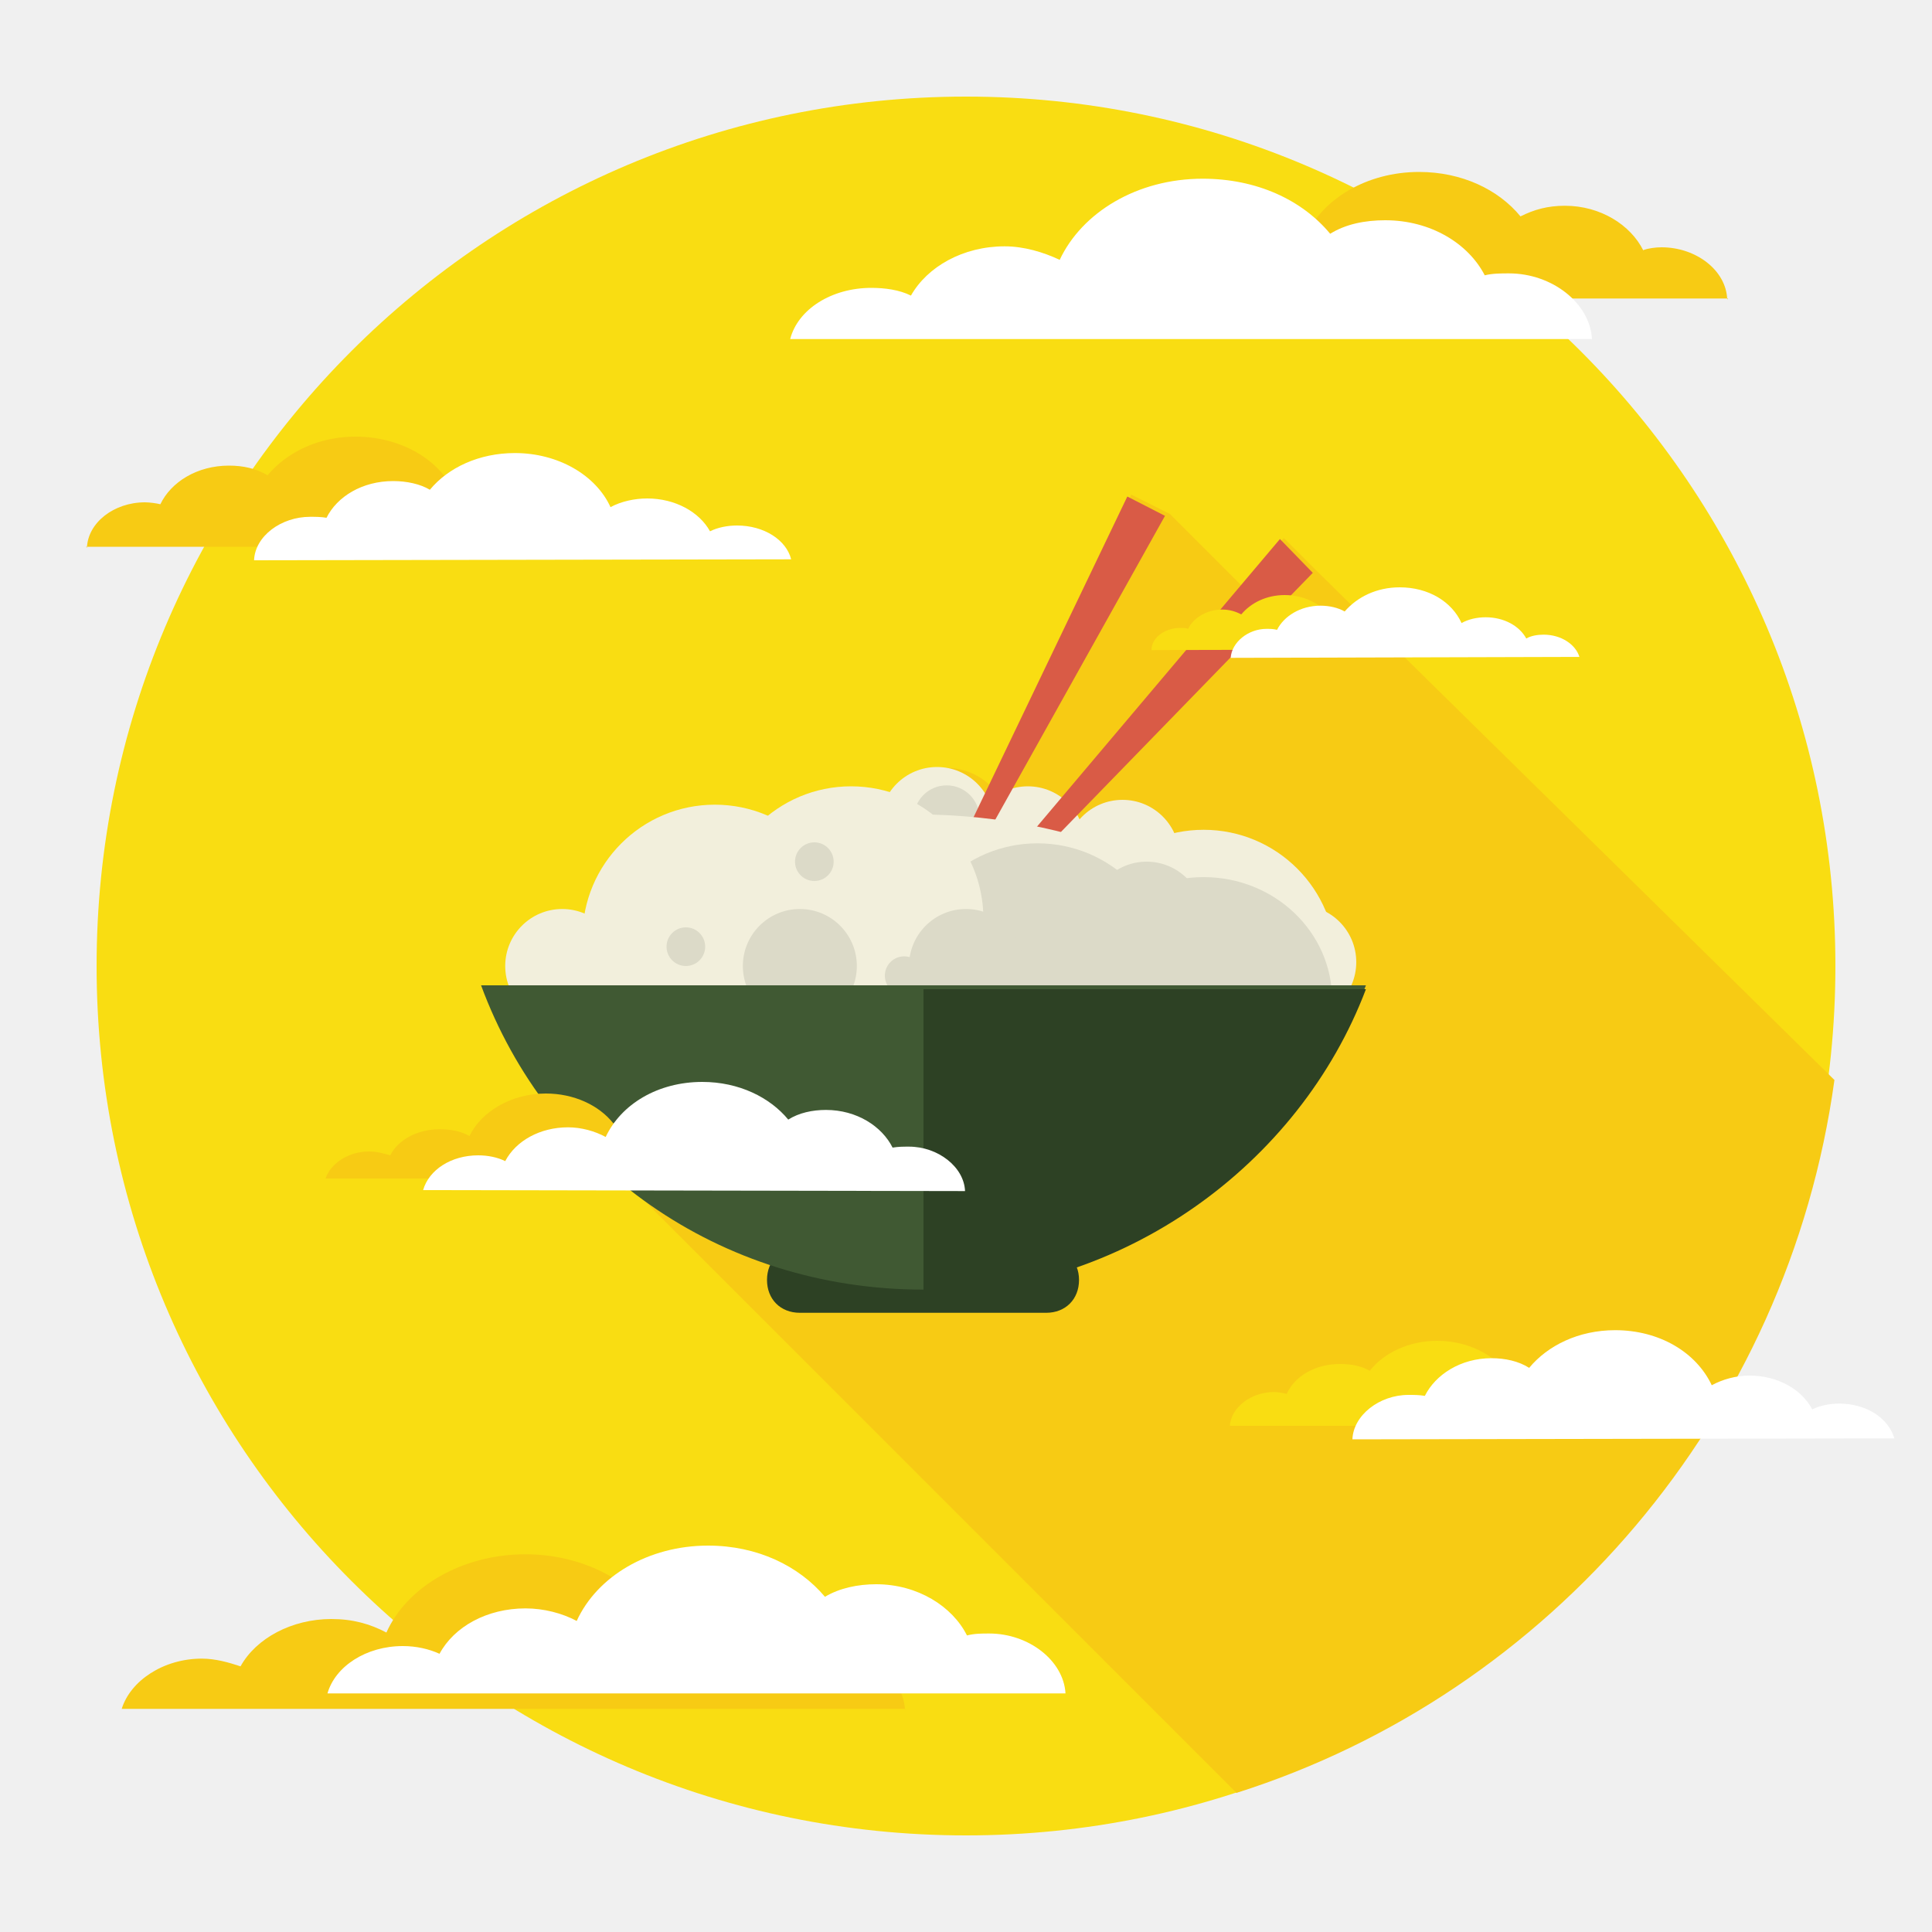
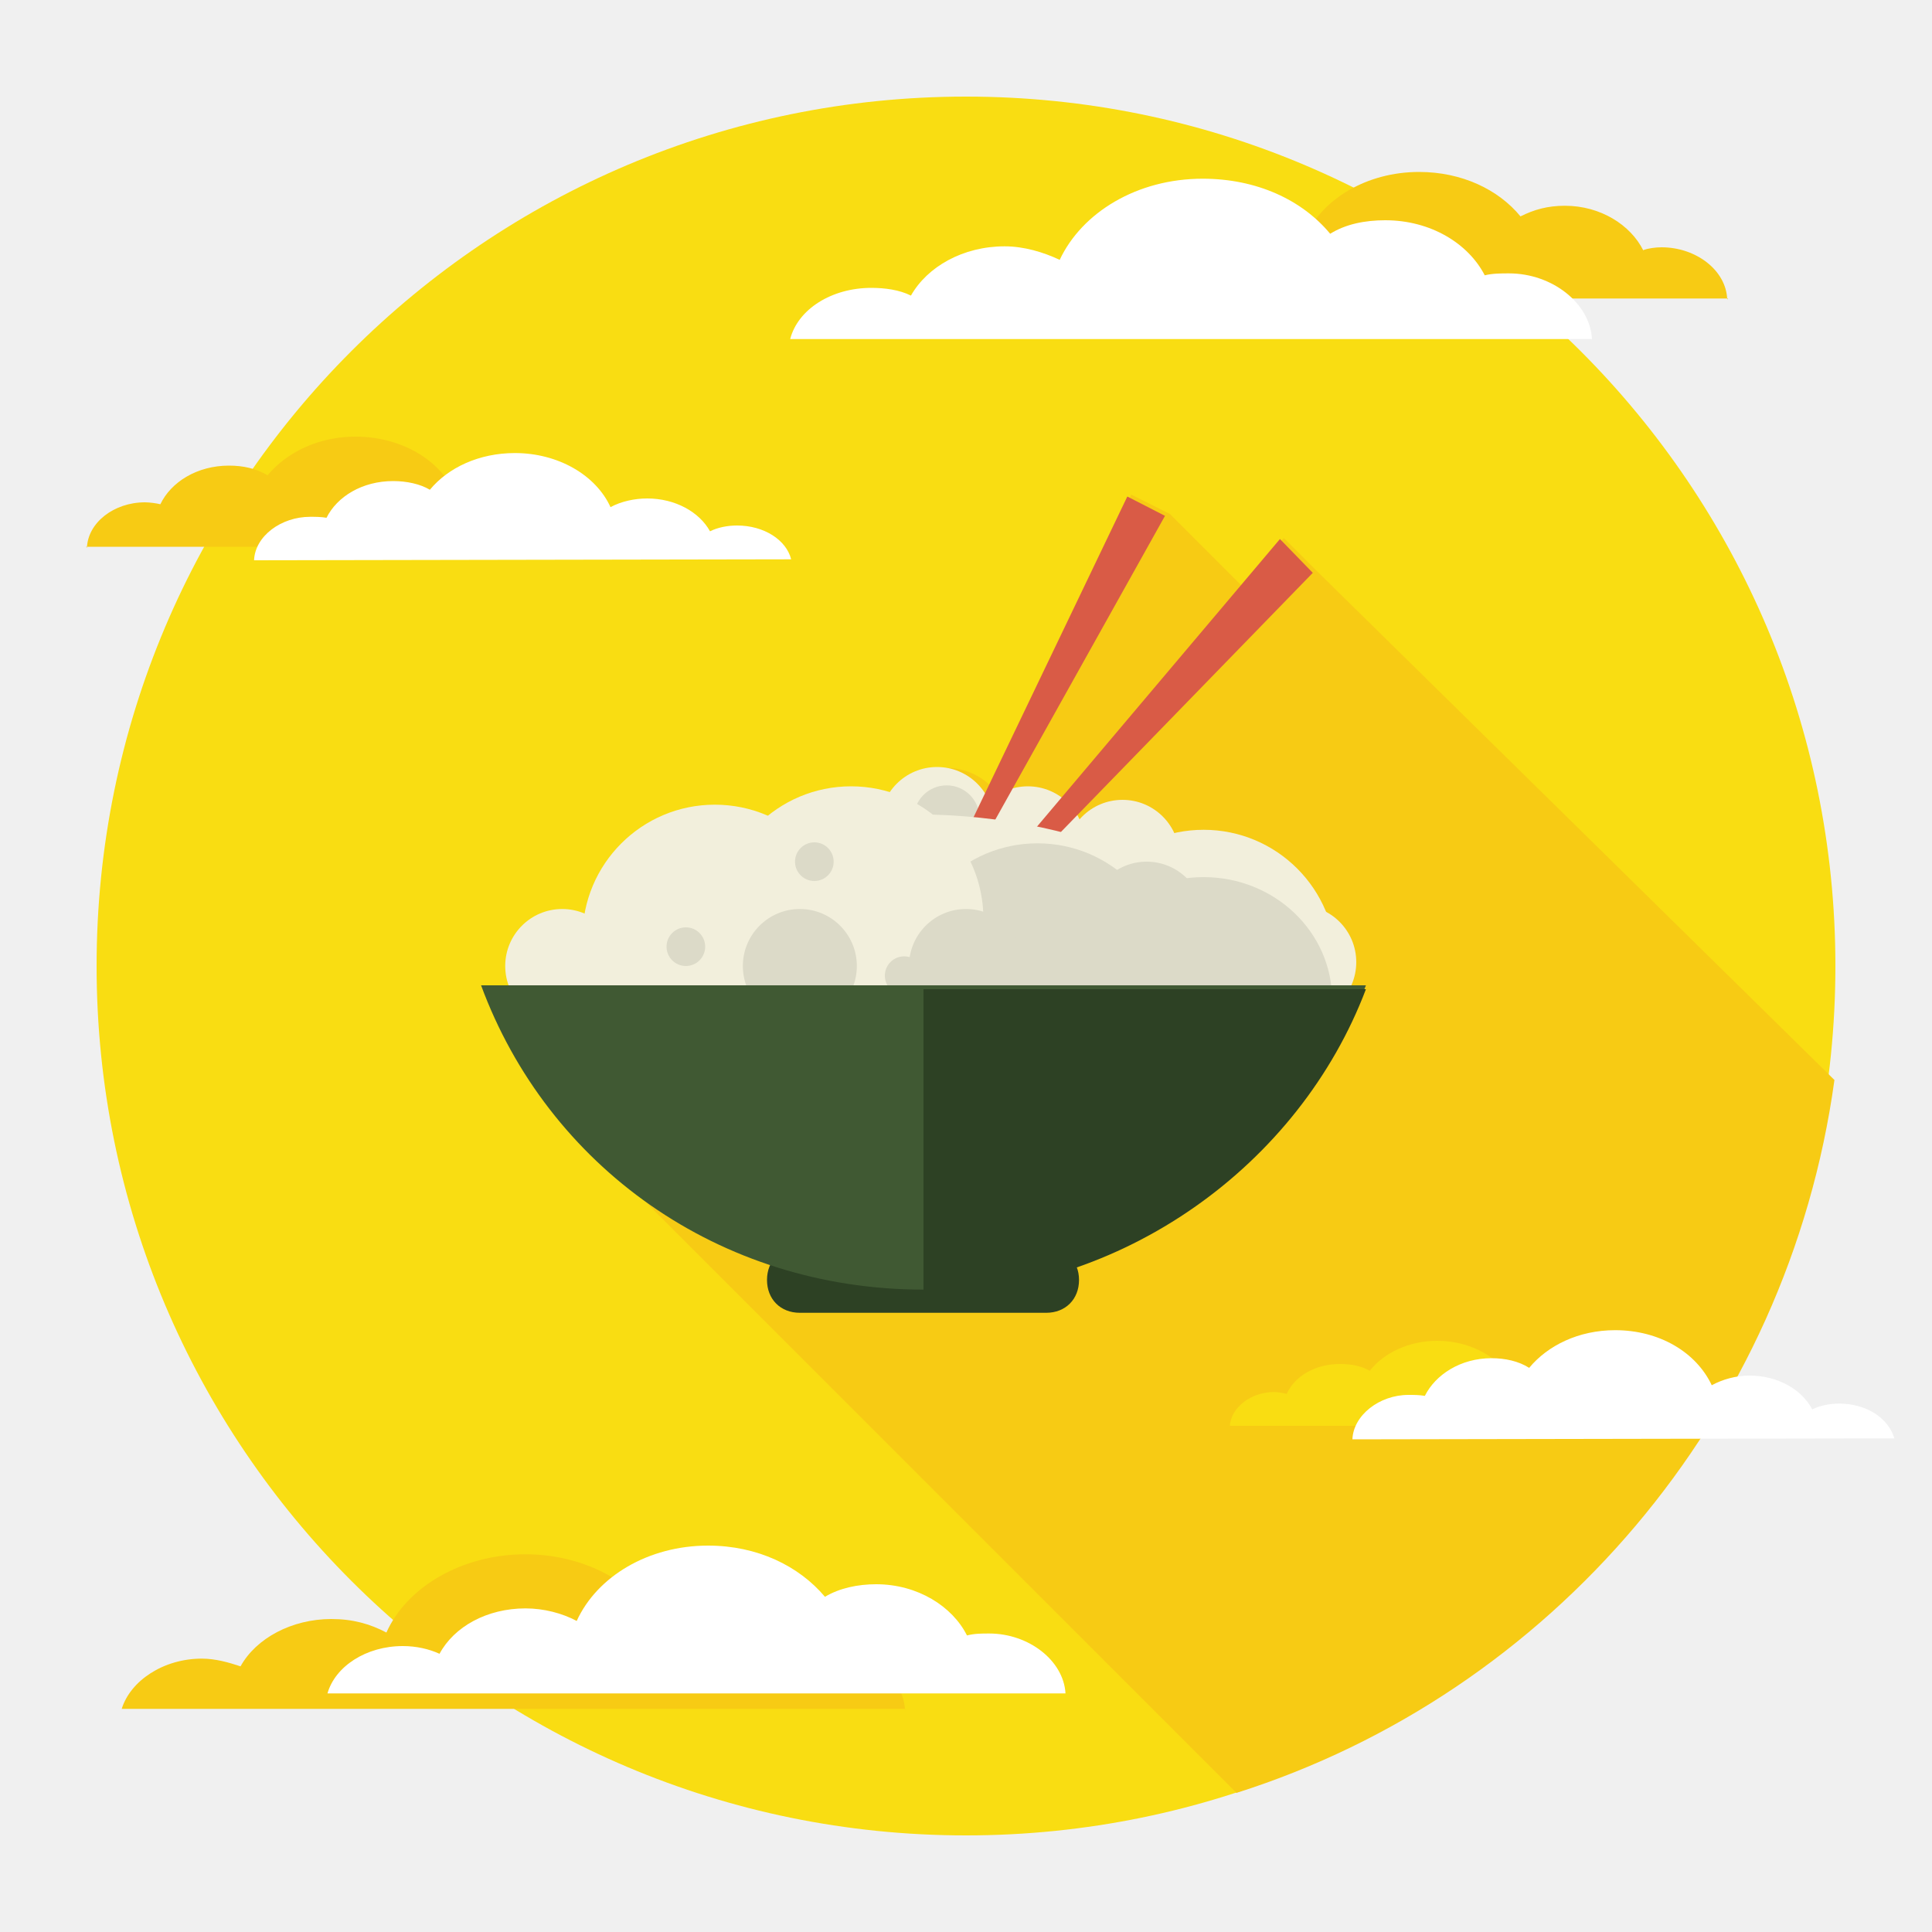
<svg xmlns="http://www.w3.org/2000/svg" version="1.1" id="Lag_1" x="0px" y="0px" viewBox="0 0 200 200" enable-background="new 0 0 200 200" xml:space="preserve">
  <g>
    <circle fill="#F9DD12" cx="100" cy="100" r="90" />
    <path fill="#F7CB14" d="M135.9,58.7l-3-3l-4.4,4.9l-7.4-7.4l0,0l-4-2L103,81.9c-1-1.4-3-2.4-4.9-2.4c-2,0-4,1-5.4,3   c-1-0.4-2.4-0.4-4-0.4c-3.4,0-6.4,1-8.9,3c-1.4-0.4-3.4-1-5.4-1c-6.9,0-12.3,4.9-13.7,10.9c-0.4,0-1.4-0.4-2-0.4   c-3.4,0-5.9,3-5.9,5.9c0,0.4,0,1.4,0.4,2h-2.4c2.4,6.9,6.9,13.3,12.3,18.2l0,0l64.9,64.9c32.5-10.3,57.1-38.9,61.9-73.8L135.9,58.7   L135.9,58.7z" />
    <g>
      <circle fill="#F2EFDC" cx="97" cy="85.3" r="5.9" />
      <circle fill="#F2EFDC" cx="106.4" cy="87.3" r="5.9" />
      <circle fill="#DCDAC8" cx="98" cy="84.7" r="3.4" />
      <polygon fill="#D95B46" points="120.6,53.4 86.3,114.8 116.7,51.4   " />
      <polygon fill="#D95B46" points="135.9,59.3 87.3,109.3 132.5,55.8   " />
      <ellipse fill="#F2EFDC" cx="94.6" cy="101.5" rx="33.9" ry="17.2" />
      <circle fill="#F2EFDC" cx="58.2" cy="100" r="5.9" />
      <circle fill="#F2EFDC" cx="134.5" cy="99.6" r="5.9" />
      <circle fill="#F2EFDC" cx="116.2" cy="88.7" r="5.9" />
      <circle fill="#F2EFDC" cx="74" cy="97" r="13.7" />
      <circle fill="#F2EFDC" cx="124.6" cy="99.6" r="13.7" />
      <ellipse fill="#DCDAC8" cx="124.6" cy="103.5" rx="13.3" ry="12.7" />
      <circle fill="#DCDAC8" cx="107.4" cy="101" r="13.7" />
      <circle fill="#F2EFDC" cx="88.1" cy="95.1" r="13.7" />
      <circle fill="#DCDAC8" cx="118.7" cy="95.1" r="5.9" />
      <circle fill="#DCDAC8" cx="100" cy="100" r="5.9" />
      <circle fill="#DCDAC8" cx="82.8" cy="100" r="5.9" />
      <circle fill="#DCDAC8" cx="71" cy="98" r="2" />
      <circle fill="#DCDAC8" cx="84.3" cy="89.2" r="2" />
      <circle fill="#DCDAC8" cx="93.6" cy="101" r="2" />
      <path fill="#2D4124" d="M111.7,132.5c0,2-1.4,3.4-3.4,3.4H82.8c-2,0-3.4-1.4-3.4-3.4l0,0c0-2,1.4-3.4,3.4-3.4h25    C110.3,129.1,111.7,130.5,111.7,132.5L111.7,132.5z" />
      <path fill="#405933" d="M49.8,102c6.9,18.7,24.6,31.5,45.8,31.5c20.6,0,38.9-13.3,45.8-31.5H49.8z" />
      <path fill="#2D4124" d="M95.6,133.9c20.6,0,38.9-13.3,45.8-31.5H95.6V133.9z" />
    </g>
  </g>
  <path fill="#F7CB14" d="M178.8,31c-0.1-3-3.2-5.4-6.8-5.4c-0.6,0-1.4,0.1-1.9,0.3c-1.3-2.6-4.4-4.6-8.1-4.6c-1.8,0-3.2,0.4-4.6,1.1  c-2.3-2.8-6.1-4.6-10.5-4.6c-5.4,0-10,2.8-11.7,6.6c-1.4-0.8-2.9-1.1-4.6-1.1c-3.4,0-6.3,1.6-7.6,4c-1-0.4-2.1-0.6-3.2-0.6  c-3.2,0-6,1.9-6.7,4.2h65.8L178.8,31L178.8,31z" />
  <path fill="#FFFFFF" d="M164.8,35.1c-0.2-3.7-4.1-6.8-8.6-6.8c-0.8,0-1.7,0-2.5,0.2c-1.7-3.3-5.6-5.7-10.3-5.7  c-2.1,0-4.1,0.4-5.7,1.4c-2.9-3.5-7.6-5.7-13.2-5.7c-6.8,0-12.5,3.5-14.8,8.4c-1.7-0.8-3.7-1.4-5.7-1.4c-4.3,0-8,2.1-9.7,5.1  c-1.2-0.6-2.7-0.8-4.1-0.8c-4.1,0-7.6,2.2-8.4,5.3L164.8,35.1L164.8,35.1z" />
  <path fill="#F7CB14" d="M93.7,177.2c-0.1-3.7-4-6.6-8.4-6.6c-0.8,0-1.7,0.1-2.3,0.3c-1.5-3.2-5.4-5.7-10-5.7c-2.2,0-4,0.4-5.7,1.4  c-2.8-3.4-7.5-5.7-12.9-5.7c-6.6,0-12.3,3.4-14.4,8.1c-1.7-0.9-3.5-1.4-5.7-1.4c-4.1,0-7.8,2-9.4,4.9c-1.2-0.4-2.6-0.8-4-0.8  c-4,0-7.4,2.3-8.3,5.2h81.1L93.7,177.2L93.7,177.2z" />
  <path fill="#FFFFFF" d="M110.3,175.3c-0.2-3.4-3.8-6.2-7.9-6.2c-0.8,0-1.5,0-2.3,0.2c-1.5-3-5.1-5.3-9.4-5.3c-1.9,0-3.8,0.4-5.3,1.3  c-2.7-3.2-7-5.3-12.1-5.3c-6.2,0-11.5,3.2-13.6,7.8c-1.5-0.8-3.4-1.3-5.3-1.3c-4,0-7.4,1.9-8.9,4.7c-1.1-0.5-2.4-0.8-3.8-0.8  c-3.8,0-7,2.1-7.8,4.9L110.3,175.3L110.3,175.3z" />
  <path fill="#F9DD12" d="M127.3,147.7c0.1-2,2.2-3.6,4.6-3.6c0.4,0,0.9,0.1,1.3,0.2c0.8-1.8,2.9-3.1,5.5-3.1c1.2,0,2.2,0.2,3.1,0.7  c1.5-1.9,4.1-3.1,7-3.1c3.6,0,6.7,1.9,7.9,4.4c0.9-0.5,1.9-0.7,3.1-0.7c2.3,0,4.3,1.1,5.1,2.7c0.7-0.2,1.4-0.4,2.2-0.4  c2.2,0,4,1.3,4.5,2.8h-44.3L127.3,147.7L127.3,147.7z" />
  <path fill="#FFFFFF" d="M140,149c0.1-2.5,2.8-4.6,5.8-4.6c0.6,0,1.1,0,1.7,0.1c1.1-2.2,3.7-3.9,6.9-3.9c1.4,0,2.8,0.3,3.9,1  c1.9-2.3,5.1-3.9,8.9-3.9c4.6,0,8.4,2.3,10,5.7c1.1-0.6,2.5-1,3.9-1c2.9,0,5.4,1.4,6.5,3.5c0.8-0.4,1.8-0.6,2.8-0.6  c2.8,0,5.1,1.5,5.7,3.6L140,149L140,149z" />
-   <path fill="#F9DD12" d="M119.2,67.3c0-1.3,1.4-2.3,3-2.3c0.3,0,0.6,0,0.8,0.1c0.5-1.1,1.9-2,3.5-2c0.8,0,1.4,0.2,2,0.5  c1-1.2,2.6-2,4.5-2c2.3,0,4.3,1.2,5.1,2.9c0.6-0.3,1.2-0.5,2-0.5c1.5,0,2.8,0.7,3.3,1.7c0.4-0.2,0.9-0.3,1.4-0.3  c1.4,0,2.6,0.8,2.9,1.8L119.2,67.3L119.2,67.3L119.2,67.3z" />
-   <path fill="#FFFFFF" d="M127.4,68.1c0.1-1.6,1.8-3,3.7-3c0.4,0,0.7,0,1.1,0.1c0.7-1.4,2.4-2.5,4.5-2.5c0.9,0,1.8,0.2,2.5,0.6  c1.3-1.5,3.3-2.5,5.7-2.5c3,0,5.4,1.5,6.4,3.7c0.7-0.4,1.6-0.6,2.5-0.6c1.9,0,3.5,0.9,4.2,2.2c0.5-0.3,1.2-0.4,1.8-0.4  c1.8,0,3.3,1,3.7,2.3L127.4,68.1L127.4,68.1z" />
-   <path fill="#F7CB14" d="M78,122.1c-0.1-2-2.2-3.6-4.6-3.6c-0.4,0-0.9,0.1-1.3,0.2c-0.8-1.8-2.9-3.1-5.5-3.1c-1.2,0-2.2,0.2-3.1,0.7  c-1.5-1.9-4.1-3.1-7-3.1c-3.6,0-6.7,1.9-7.9,4.4c-0.9-0.5-1.9-0.7-3.1-0.7c-2.3,0-4.3,1.1-5.1,2.7c-0.7-0.2-1.4-0.4-2.2-0.4  c-2.2,0-4,1.3-4.5,2.8H78L78,122.1L78,122.1z" />
-   <path fill="#FFFFFF" d="M99.9,123.3c-0.1-2.5-2.8-4.6-5.8-4.6c-0.6,0-1.1,0-1.7,0.1c-1.1-2.2-3.7-3.9-6.9-3.9c-1.4,0-2.8,0.3-3.9,1  c-1.9-2.3-5.1-3.9-8.9-3.9c-4.6,0-8.4,2.3-10,5.7c-1.1-0.6-2.5-1-3.9-1c-2.9,0-5.4,1.4-6.5,3.5c-0.8-0.4-1.8-0.6-2.8-0.6  c-2.8,0-5.1,1.5-5.7,3.6L99.9,123.3L99.9,123.3z" />
  <path fill="#F7CB14" d="M9,56.7c0.1-2.6,2.8-4.7,6-4.7c0.5,0,1.2,0.1,1.6,0.2c1.1-2.3,3.8-4,7.1-4c1.5,0,2.8,0.3,4,1  c2-2.4,5.3-4,9.1-4c4.7,0,8.7,2.4,10.2,5.7c1.2-0.7,2.5-1,4-1c2.9,0,5.5,1.4,6.6,3.5c0.9-0.3,1.8-0.5,2.8-0.5c2.8,0,5.2,1.6,5.9,3.7  H8.9L9,56.7L9,56.7z" />
  <path fill="#FFFFFF" d="M26.3,58c0.1-2.5,2.8-4.5,5.8-4.5c0.6,0,1.1,0,1.7,0.1c1.1-2.2,3.7-3.8,6.9-3.8c1.4,0,2.8,0.3,3.8,0.9  c1.9-2.3,5.1-3.8,8.8-3.8c4.5,0,8.4,2.3,9.9,5.6c1.1-0.6,2.5-0.9,3.8-0.9c2.9,0,5.4,1.4,6.5,3.4c0.8-0.4,1.8-0.6,2.8-0.6  c2.8,0,5.1,1.5,5.6,3.5L26.3,58L26.3,58z" />
</svg>
